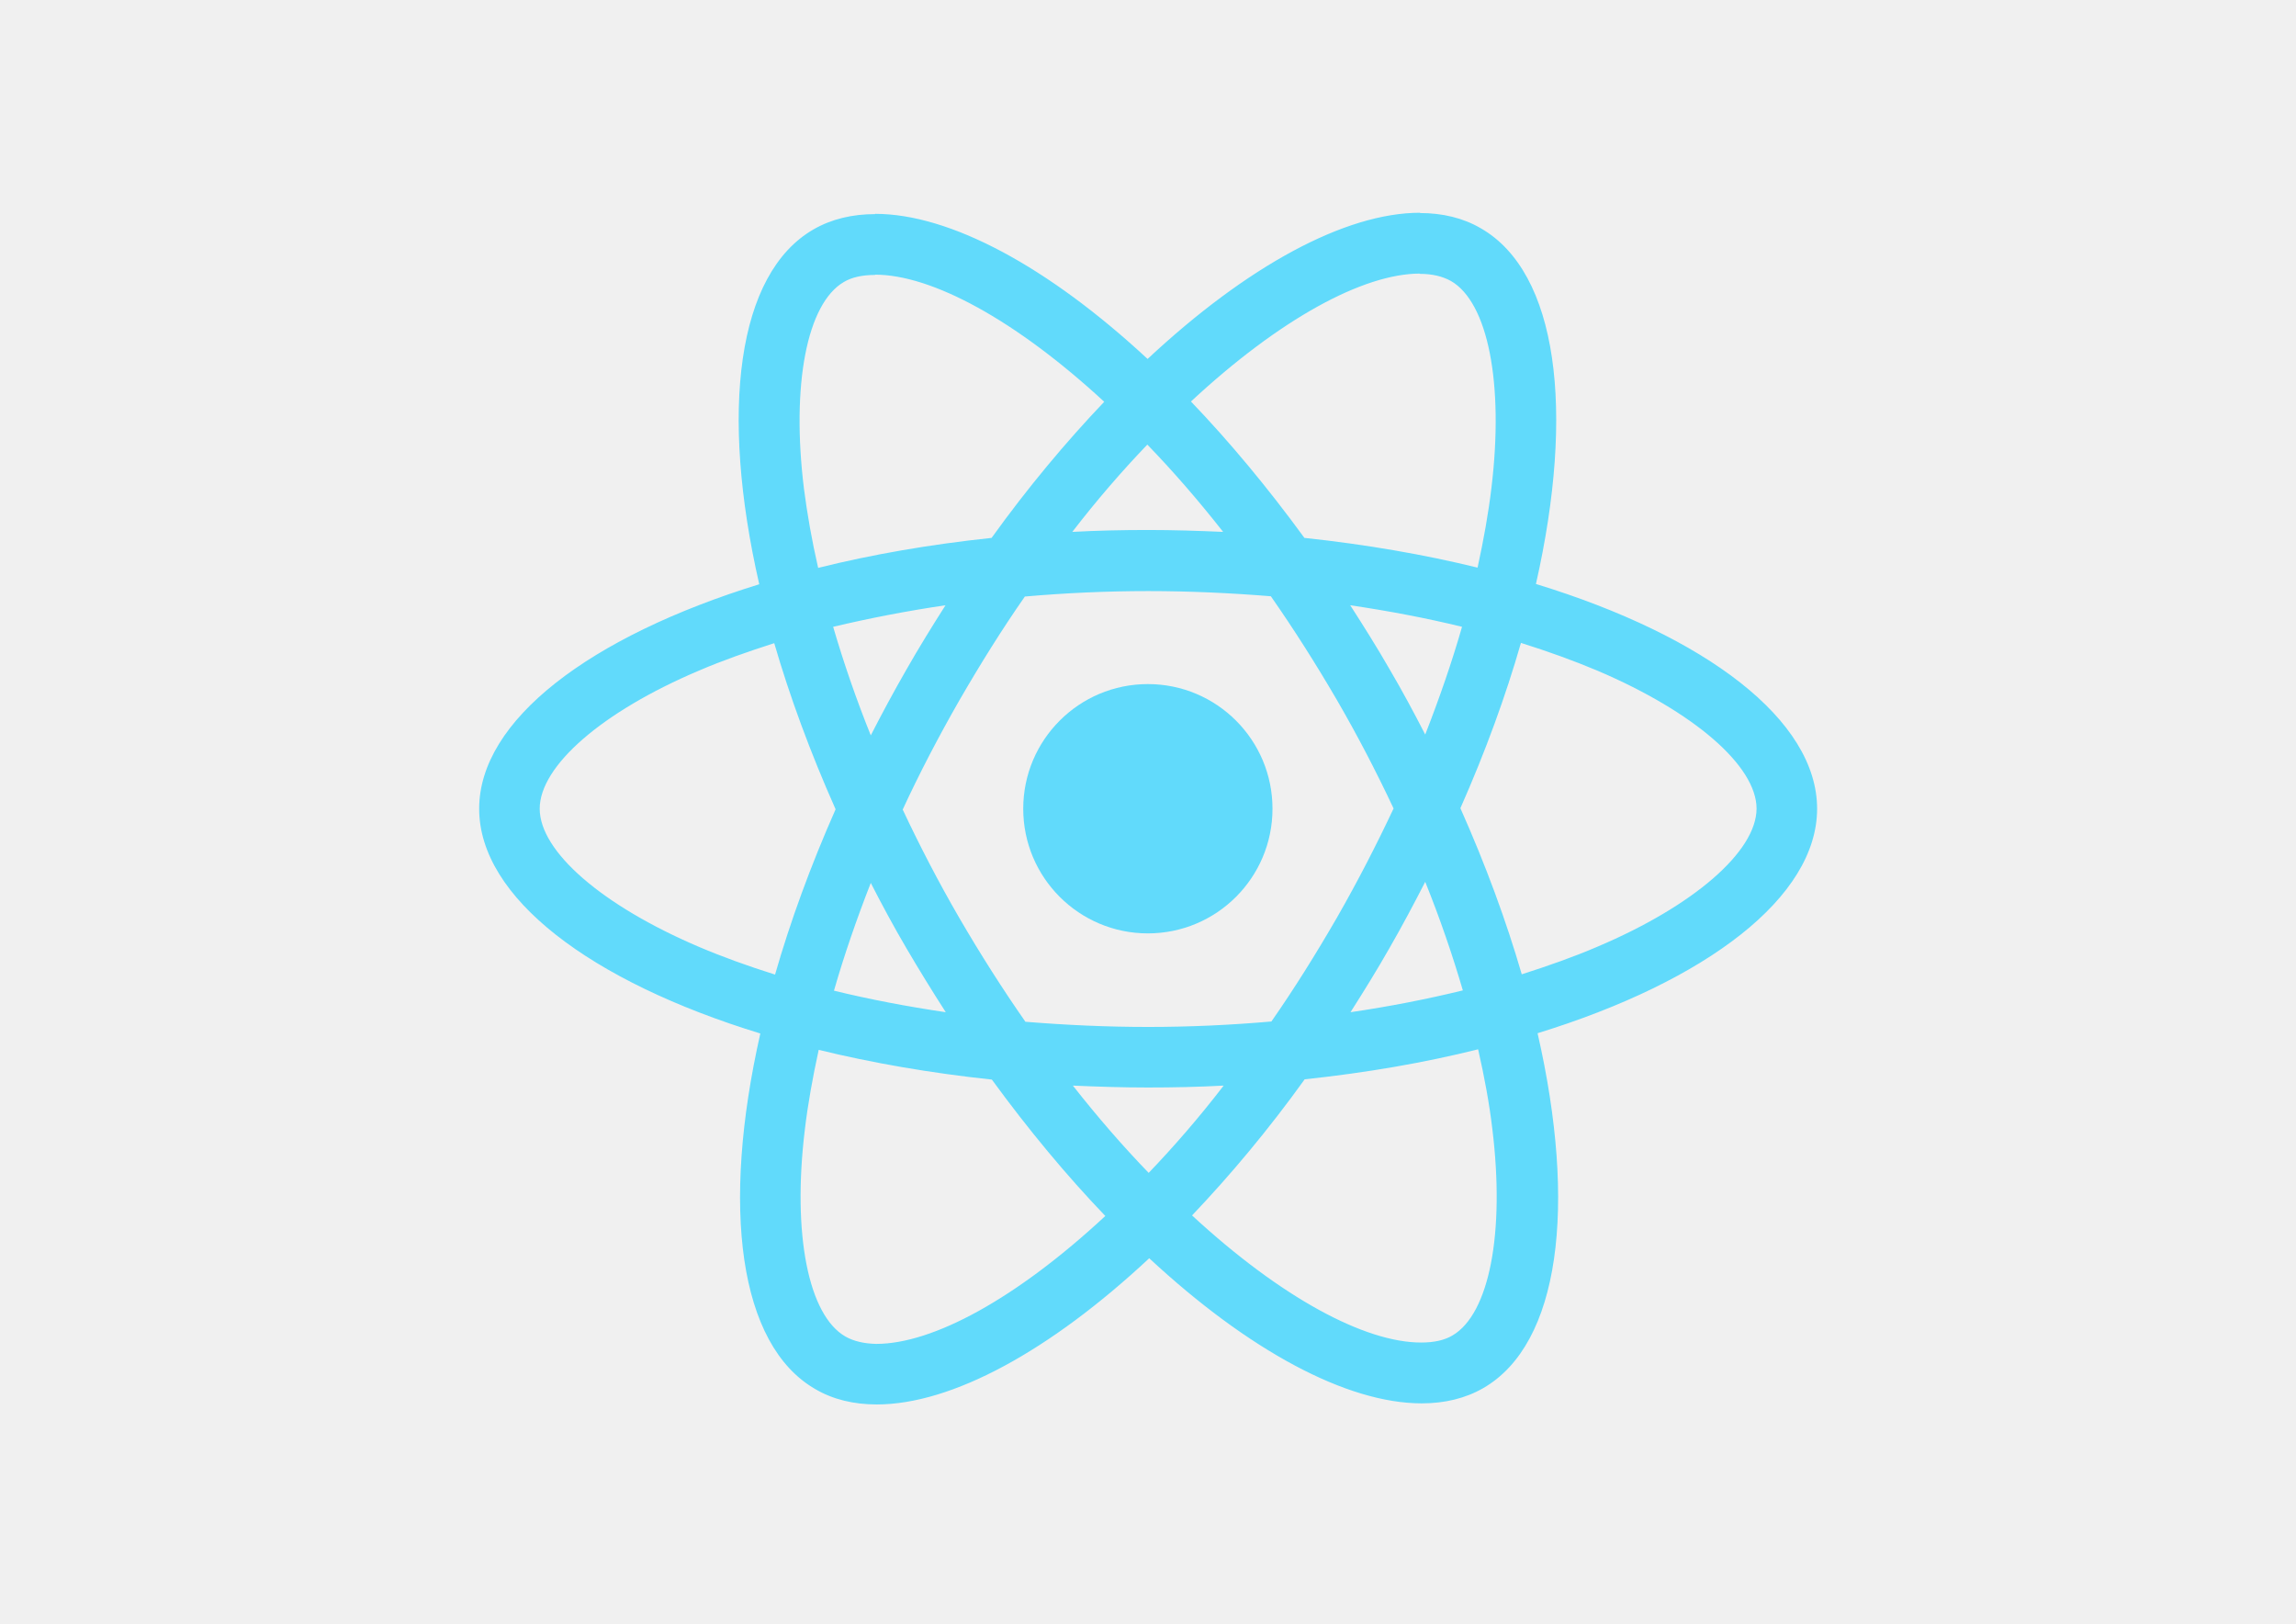
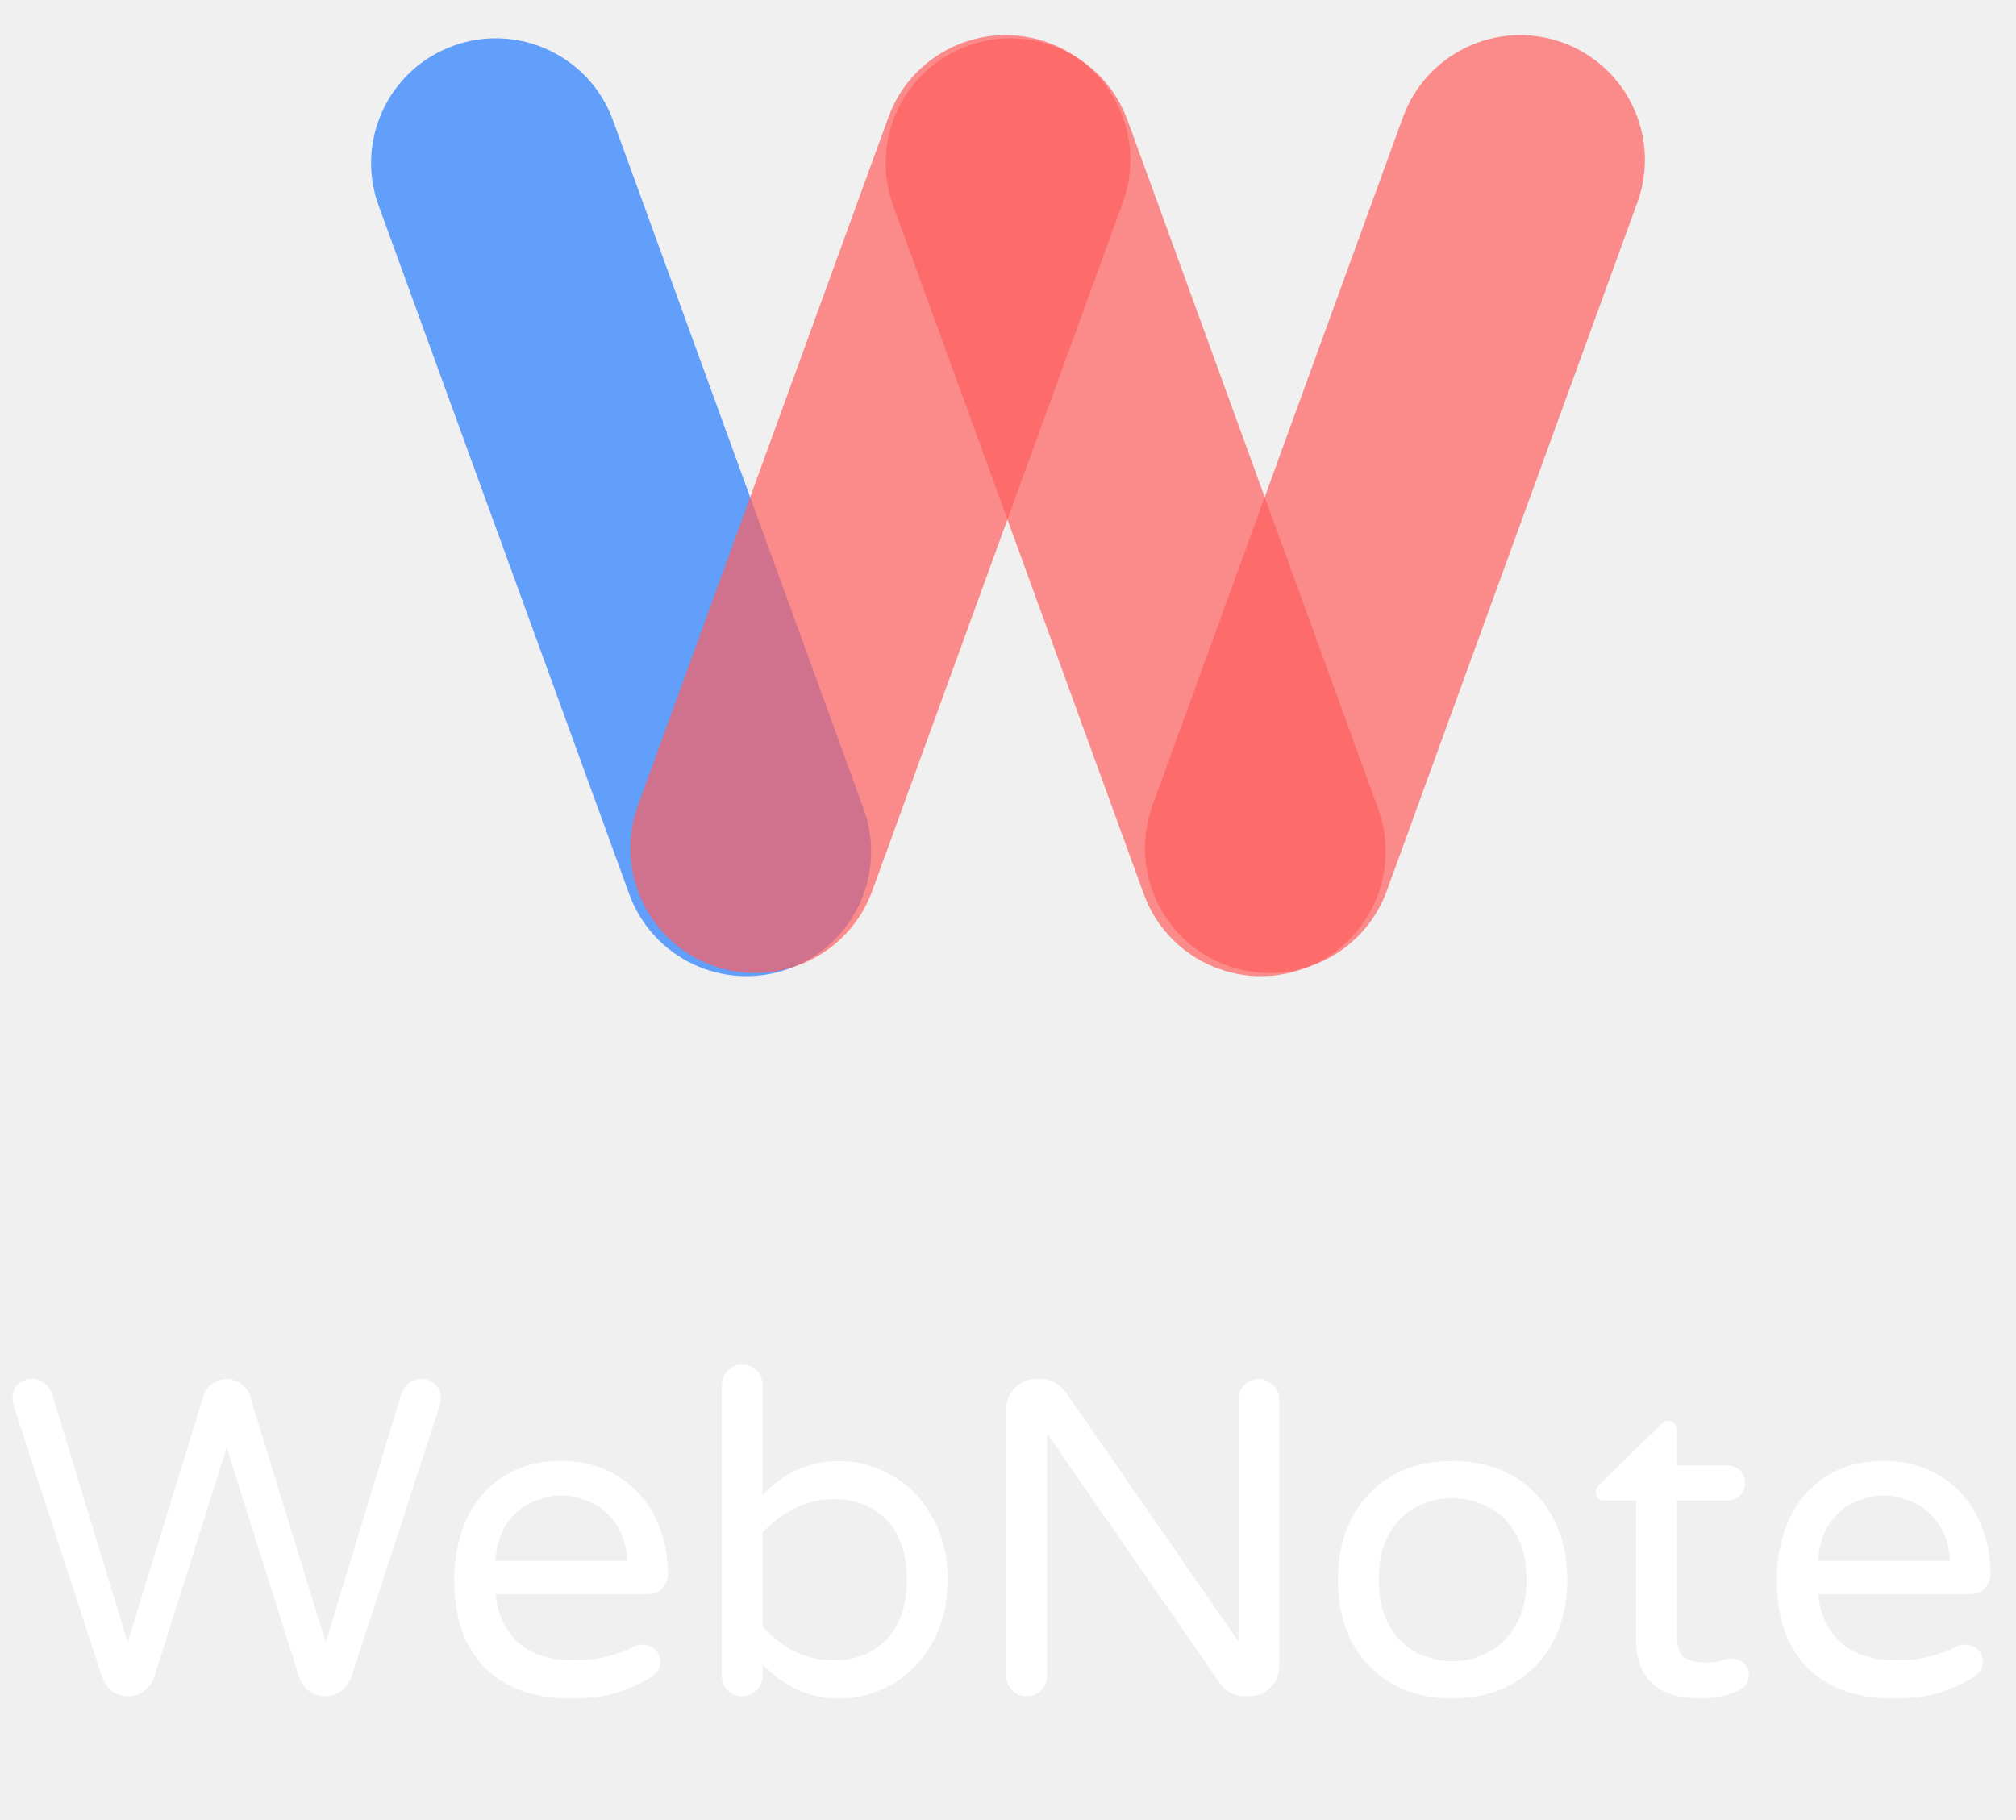
- <svg xmlns="http://www.w3.org/2000/svg" viewBox="0 0 841.9 595.3">
-   <g fill="#61DAFB">
-     <path d="M666.3 296.5c0-32.5-40.7-63.3-103.1-82.4 14.4-63.6 8-114.2-20.2-130.4-6.5-3.8-14.1-5.6-22.4-5.6v22.3c4.6 0 8.3.9 11.4 2.6 13.6 7.8 19.5 37.5 14.9 75.7-1.1 9.4-2.9 19.3-5.1 29.4-19.6-4.8-41-8.5-63.5-10.9-13.5-18.5-27.5-35.3-41.6-50 32.6-30.3 63.2-46.9 84-46.9V78c-27.5 0-63.5 19.6-99.9 53.6-36.4-33.8-72.4-53.2-99.9-53.2v22.3c20.7 0 51.4 16.5 84 46.6-14 14.7-28 31.4-41.3 49.9-22.6 2.4-44 6.1-63.6 11-2.3-10-4-19.7-5.2-29-4.7-38.2 1.1-67.9 14.6-75.8 3-1.8 6.9-2.6 11.5-2.6V78.5c-8.4 0-16 1.8-22.6 5.6-28.1 16.2-34.4 66.7-19.9 130.1-62.2 19.2-102.7 49.9-102.7 82.3 0 32.5 40.7 63.3 103.1 82.4-14.4 63.6-8 114.2 20.2 130.4 6.5 3.8 14.1 5.6 22.5 5.6 27.5 0 63.5-19.6 99.9-53.6 36.4 33.8 72.4 53.2 99.9 53.2 8.4 0 16-1.8 22.6-5.6 28.1-16.2 34.4-66.7 19.9-130.1 62-19.1 102.5-49.9 102.5-82.3zm-130.2-66.7c-3.7 12.9-8.3 26.2-13.5 39.5-4.1-8-8.4-16-13.1-24-4.6-8-9.5-15.8-14.4-23.4 14.2 2.1 27.9 4.7 41 7.9zm-45.8 106.5c-7.8 13.5-15.8 26.3-24.1 38.2-14.9 1.3-30 2-45.2 2-15.1 0-30.2-.7-45-1.9-8.3-11.9-16.4-24.6-24.2-38-7.6-13.1-14.5-26.4-20.8-39.8 6.2-13.4 13.2-26.8 20.7-39.9 7.8-13.5 15.8-26.3 24.1-38.2 14.9-1.3 30-2 45.2-2 15.1 0 30.2.7 45 1.9 8.3 11.9 16.4 24.6 24.2 38 7.6 13.1 14.5 26.4 20.8 39.8-6.3 13.4-13.2 26.8-20.7 39.9zm32.3-13c5.4 13.4 10 26.8 13.8 39.8-13.1 3.2-26.9 5.9-41.2 8 4.9-7.7 9.8-15.6 14.4-23.7 4.6-8 8.9-16.1 13-24.1zM421.2 430c-9.3-9.6-18.6-20.3-27.8-32 9 .4 18.2.7 27.5.7 9.4 0 18.7-.2 27.8-.7-9 11.7-18.3 22.4-27.5 32zm-74.4-58.9c-14.2-2.1-27.9-4.7-41-7.9 3.7-12.9 8.3-26.2 13.5-39.5 4.1 8 8.4 16 13.1 24 4.7 8 9.5 15.8 14.4 23.4zM420.7 163c9.3 9.6 18.6 20.3 27.8 32-9-.4-18.2-.7-27.5-.7-9.4 0-18.7.2-27.8.7 9-11.7 18.3-22.4 27.5-32zm-74 58.9c-4.9 7.7-9.8 15.6-14.4 23.7-4.6 8-8.9 16-13 24-5.4-13.4-10-26.8-13.8-39.8 13.1-3.1 26.9-5.8 41.2-7.9zm-90.5 125.2c-35.4-15.1-58.3-34.9-58.3-50.6 0-15.7 22.9-35.6 58.3-50.6 8.6-3.7 18-7 27.7-10.1 5.7 19.6 13.2 40 22.5 60.9-9.2 20.8-16.6 41.1-22.2 60.6-9.9-3.1-19.3-6.5-28-10.2zM310 490c-13.6-7.8-19.5-37.5-14.9-75.7 1.1-9.4 2.9-19.3 5.1-29.4 19.6 4.8 41 8.5 63.5 10.9 13.5 18.5 27.5 35.3 41.6 50-32.6 30.3-63.2 46.9-84 46.9-4.5-.1-8.3-1-11.3-2.7zm237.2-76.2c4.7 38.2-1.1 67.9-14.6 75.8-3 1.8-6.9 2.6-11.5 2.6-20.7 0-51.4-16.5-84-46.6 14-14.7 28-31.4 41.3-49.9 22.6-2.4 44-6.1 63.6-11 2.3 10.1 4.1 19.8 5.2 29.1zm38.5-66.7c-8.6 3.7-18 7-27.7 10.1-5.7-19.6-13.2-40-22.5-60.9 9.2-20.8 16.6-41.1 22.2-60.6 9.9 3.1 19.3 6.5 28.1 10.2 35.4 15.1 58.3 34.9 58.3 50.6-.1 15.7-23 35.6-58.4 50.6zM320.8 78.4z" />
-     <circle cx="420.9" cy="296.5" r="45.7" />
-     <path d="M520.5 78.1z" />
-   </g>
+ <svg xmlns="http://www.w3.org/2000/svg" width="144" height="130" viewBox="0 0 144 130" fill="none">
+   <rect x="24" y="6.319" width="17.813" height="70.149" rx="8.907" transform="rotate(-20 24 6.31866)" fill="#247CFF" fill-opacity="0.7" />
+   <rect x="66.508" width="17.813" height="70.149" rx="8.907" transform="rotate(20 66.5076 0)" fill="#FF5E5E" fill-opacity="0.7" />
+   <rect x="60.754" y="6.319" width="17.813" height="70.149" rx="8.907" transform="rotate(-20 60.7537 6.31866)" fill="#FF5E5E" fill-opacity="0.7" />
+   <rect x="103.261" width="17.813" height="70.149" rx="8.907" transform="rotate(20 103.261 0)" fill="#FF5E5E" fill-opacity="0.7" />
+   <path d="M9.152 121.16C8.725 121.16 8.341 121.043 8 120.808C7.68 120.552 7.435 120.189 7.264 119.72L0.992 100.456C0.928 100.221 0.896 100.04 0.896 99.912C0.875 99.507 0.992 99.176 1.248 98.92C1.525 98.643 1.877 98.504 2.304 98.504C2.645 98.504 2.944 98.611 3.2 98.824C3.456 99.037 3.637 99.315 3.744 99.656L9.12 117.32L14.528 99.72C14.635 99.357 14.837 99.069 15.136 98.856C15.456 98.621 15.808 98.504 16.192 98.504C16.576 98.504 16.917 98.621 17.216 98.856C17.536 99.069 17.749 99.357 17.856 99.72L23.264 117.32L28.64 99.656C28.747 99.315 28.928 99.037 29.184 98.824C29.44 98.611 29.739 98.504 30.08 98.504C30.507 98.504 30.848 98.643 31.104 98.92C31.381 99.176 31.509 99.507 31.488 99.912C31.488 100.04 31.456 100.221 31.392 100.456L25.12 119.72C24.949 120.189 24.693 120.552 24.352 120.808C24.032 121.043 23.659 121.16 23.232 121.16C22.805 121.16 22.411 121.032 22.048 120.776C21.707 120.499 21.472 120.147 21.344 119.72L16.192 103.4L11.04 119.72C10.912 120.147 10.667 120.499 10.304 120.776C9.963 121.032 9.579 121.16 9.152 121.16ZM40.73 121.32C38.128 121.32 36.09 120.584 34.618 119.112C33.168 117.619 32.442 115.528 32.442 112.84C32.442 111.325 32.72 109.928 33.274 108.648C33.829 107.368 34.682 106.333 35.834 105.544C36.986 104.755 38.405 104.36 40.09 104.36C41.669 104.36 43.034 104.733 44.186 105.48C45.338 106.205 46.213 107.187 46.81 108.424C47.408 109.64 47.706 110.973 47.706 112.424C47.706 112.829 47.568 113.171 47.29 113.448C47.034 113.725 46.682 113.864 46.234 113.864H35.386C35.557 115.357 36.112 116.52 37.05 117.352C37.989 118.184 39.301 118.6 40.986 118.6C41.882 118.6 42.661 118.515 43.322 118.344C44.005 118.173 44.666 117.928 45.306 117.608C45.477 117.523 45.669 117.48 45.882 117.48C46.224 117.48 46.522 117.597 46.778 117.832C47.034 118.067 47.162 118.365 47.162 118.728C47.162 119.197 46.885 119.592 46.33 119.912C45.498 120.381 44.677 120.733 43.866 120.968C43.056 121.203 42.01 121.32 40.73 121.32ZM44.826 111.496C44.762 110.451 44.485 109.576 43.994 108.872C43.525 108.168 42.938 107.656 42.234 107.336C41.53 106.995 40.816 106.824 40.09 106.824C39.365 106.824 38.65 106.995 37.946 107.336C37.242 107.656 36.656 108.168 36.186 108.872C35.717 109.576 35.45 110.451 35.386 111.496H44.826ZM59.943 121.32C57.853 121.32 56.029 120.509 54.471 118.888V119.72C54.471 120.125 54.322 120.467 54.023 120.744C53.746 121.021 53.405 121.16 52.999 121.16C52.594 121.16 52.253 121.021 51.975 120.744C51.698 120.467 51.559 120.125 51.559 119.72V98.952C51.559 98.547 51.698 98.205 51.975 97.928C52.253 97.629 52.594 97.48 52.999 97.48C53.426 97.48 53.778 97.619 54.055 97.896C54.333 98.173 54.471 98.525 54.471 98.952V106.792C56.029 105.171 57.853 104.36 59.943 104.36C61.266 104.36 62.514 104.701 63.687 105.384C64.882 106.045 65.842 107.027 66.567 108.328C67.314 109.608 67.687 111.112 67.687 112.84C67.687 114.568 67.314 116.083 66.567 117.384C65.842 118.664 64.882 119.645 63.687 120.328C62.514 120.989 61.266 121.32 59.943 121.32ZM59.527 118.6C61.106 118.6 62.375 118.099 63.335 117.096C64.295 116.093 64.775 114.675 64.775 112.84C64.775 111.005 64.295 109.587 63.335 108.584C62.375 107.581 61.106 107.08 59.527 107.08C58.546 107.08 57.618 107.304 56.743 107.752C55.89 108.179 55.133 108.755 54.471 109.48V116.2C55.133 116.925 55.89 117.512 56.743 117.96C57.618 118.387 58.546 118.6 59.527 118.6ZM73.325 121.16C72.92 121.16 72.579 121.021 72.301 120.744C72.024 120.467 71.885 120.125 71.885 119.72V100.616C71.885 100.04 72.088 99.549 72.493 99.144C72.899 98.717 73.389 98.504 73.965 98.504H74.381C75.064 98.504 75.651 98.824 76.141 99.464L88.461 117.256V99.976C88.461 99.571 88.6 99.229 88.877 98.952C89.155 98.653 89.496 98.504 89.901 98.504C90.307 98.504 90.648 98.653 90.925 98.952C91.224 99.229 91.373 99.571 91.373 99.976V119.08C91.373 119.656 91.16 120.147 90.733 120.552C90.328 120.957 89.837 121.16 89.261 121.16H88.877C88.536 121.16 88.216 121.085 87.917 120.936C87.619 120.765 87.373 120.552 87.181 120.296L74.797 102.408V119.72C74.797 120.125 74.648 120.467 74.349 120.744C74.072 121.021 73.731 121.16 73.325 121.16ZM103.759 121.32C102.117 121.32 100.677 120.968 99.439 120.264C98.202 119.56 97.242 118.568 96.559 117.288C95.898 115.987 95.567 114.504 95.567 112.84C95.567 111.176 95.898 109.704 96.559 108.424C97.242 107.123 98.202 106.12 99.439 105.416C100.677 104.712 102.117 104.36 103.759 104.36C105.381 104.36 106.81 104.712 108.047 105.416C109.285 106.12 110.245 107.123 110.927 108.424C111.61 109.704 111.951 111.176 111.951 112.84C111.951 114.504 111.61 115.987 110.927 117.288C110.245 118.568 109.285 119.56 108.047 120.264C106.81 120.968 105.381 121.32 103.759 121.32ZM103.759 118.664C104.634 118.664 105.466 118.461 106.255 118.056C107.066 117.651 107.727 117.011 108.239 116.136C108.773 115.261 109.039 114.152 109.039 112.808C109.039 111.485 108.773 110.387 108.239 109.512C107.727 108.637 107.066 108.008 106.255 107.624C105.466 107.219 104.634 107.016 103.759 107.016C102.863 107.016 102.01 107.219 101.199 107.624C100.41 108.008 99.759 108.637 99.247 109.512C98.735 110.387 98.479 111.485 98.479 112.808C98.479 114.152 98.735 115.261 99.247 116.136C99.759 117.011 100.41 117.651 101.199 118.056C102.01 118.461 102.863 118.664 103.759 118.664ZM121.535 121.32C118.42 121.32 116.863 119.912 116.863 117.096V107.176H114.591C114.42 107.176 114.271 107.123 114.143 107.016C114.036 106.888 113.983 106.739 113.983 106.568C113.983 106.355 114.079 106.173 114.271 106.024L118.623 101.768C118.815 101.576 118.996 101.48 119.167 101.48C119.338 101.48 119.476 101.544 119.583 101.672C119.711 101.8 119.775 101.949 119.775 102.12V104.68H123.391C123.754 104.68 124.052 104.797 124.287 105.032C124.522 105.267 124.639 105.565 124.639 105.928C124.639 106.269 124.522 106.568 124.287 106.824C124.052 107.059 123.754 107.176 123.391 107.176H119.775V116.84C119.775 117.672 119.967 118.205 120.351 118.44C120.756 118.653 121.258 118.76 121.855 118.76C122.282 118.76 122.708 118.696 123.135 118.568C123.22 118.547 123.306 118.525 123.391 118.504C123.498 118.483 123.626 118.472 123.775 118.472C124.074 118.472 124.34 118.589 124.575 118.824C124.81 119.037 124.927 119.304 124.927 119.624C124.927 120.115 124.682 120.488 124.191 120.744C123.359 121.128 122.474 121.32 121.535 121.32ZM135.199 121.32C132.596 121.32 130.559 120.584 129.087 119.112C127.636 117.619 126.911 115.528 126.911 112.84C126.911 111.325 127.188 109.928 127.743 108.648C128.298 107.368 129.151 106.333 130.303 105.544C131.455 104.755 132.874 104.36 134.559 104.36C136.138 104.36 137.503 104.733 138.655 105.48C139.807 106.205 140.682 107.187 141.279 108.424C141.876 109.64 142.175 110.973 142.175 112.424C142.175 112.829 142.036 113.171 141.759 113.448C141.503 113.725 141.151 113.864 140.703 113.864H129.855C130.026 115.357 130.58 116.52 131.519 117.352C132.458 118.184 133.77 118.6 135.455 118.6C136.351 118.6 137.13 118.515 137.791 118.344C138.474 118.173 139.135 117.928 139.775 117.608C139.946 117.523 140.138 117.48 140.351 117.48C140.692 117.48 140.991 117.597 141.247 117.832C141.503 118.067 141.631 118.365 141.631 118.728C141.631 119.197 141.354 119.592 140.799 119.912C139.967 120.381 139.146 120.733 138.335 120.968C137.524 121.203 136.479 121.32 135.199 121.32ZM139.295 111.496C139.231 110.451 138.954 109.576 138.463 108.872C137.994 108.168 137.407 107.656 136.703 107.336C135.999 106.995 135.284 106.824 134.559 106.824C133.834 106.824 133.119 106.995 132.415 107.336C131.711 107.656 131.124 108.168 130.655 108.872C130.186 109.576 129.919 110.451 129.855 111.496H139.295Z" fill="white" />
</svg>
